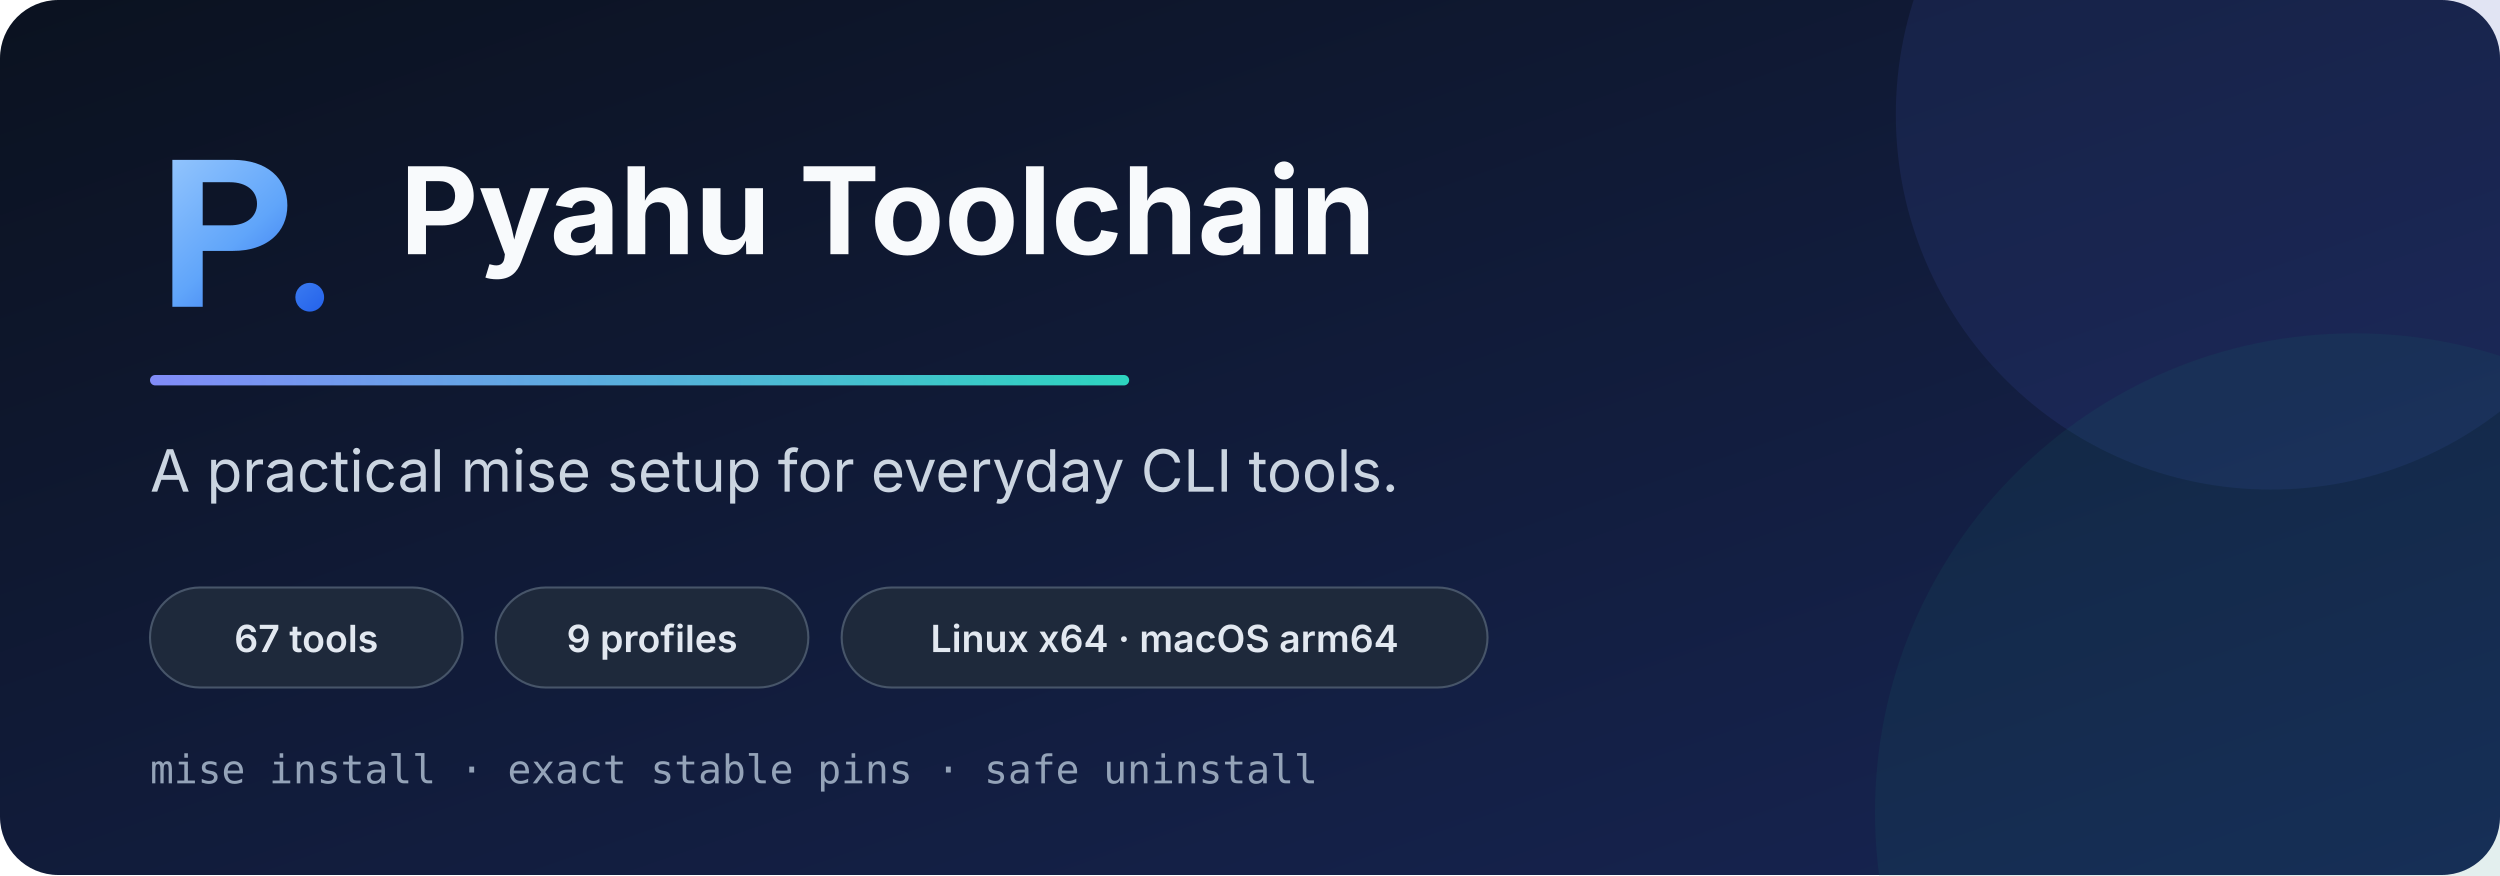
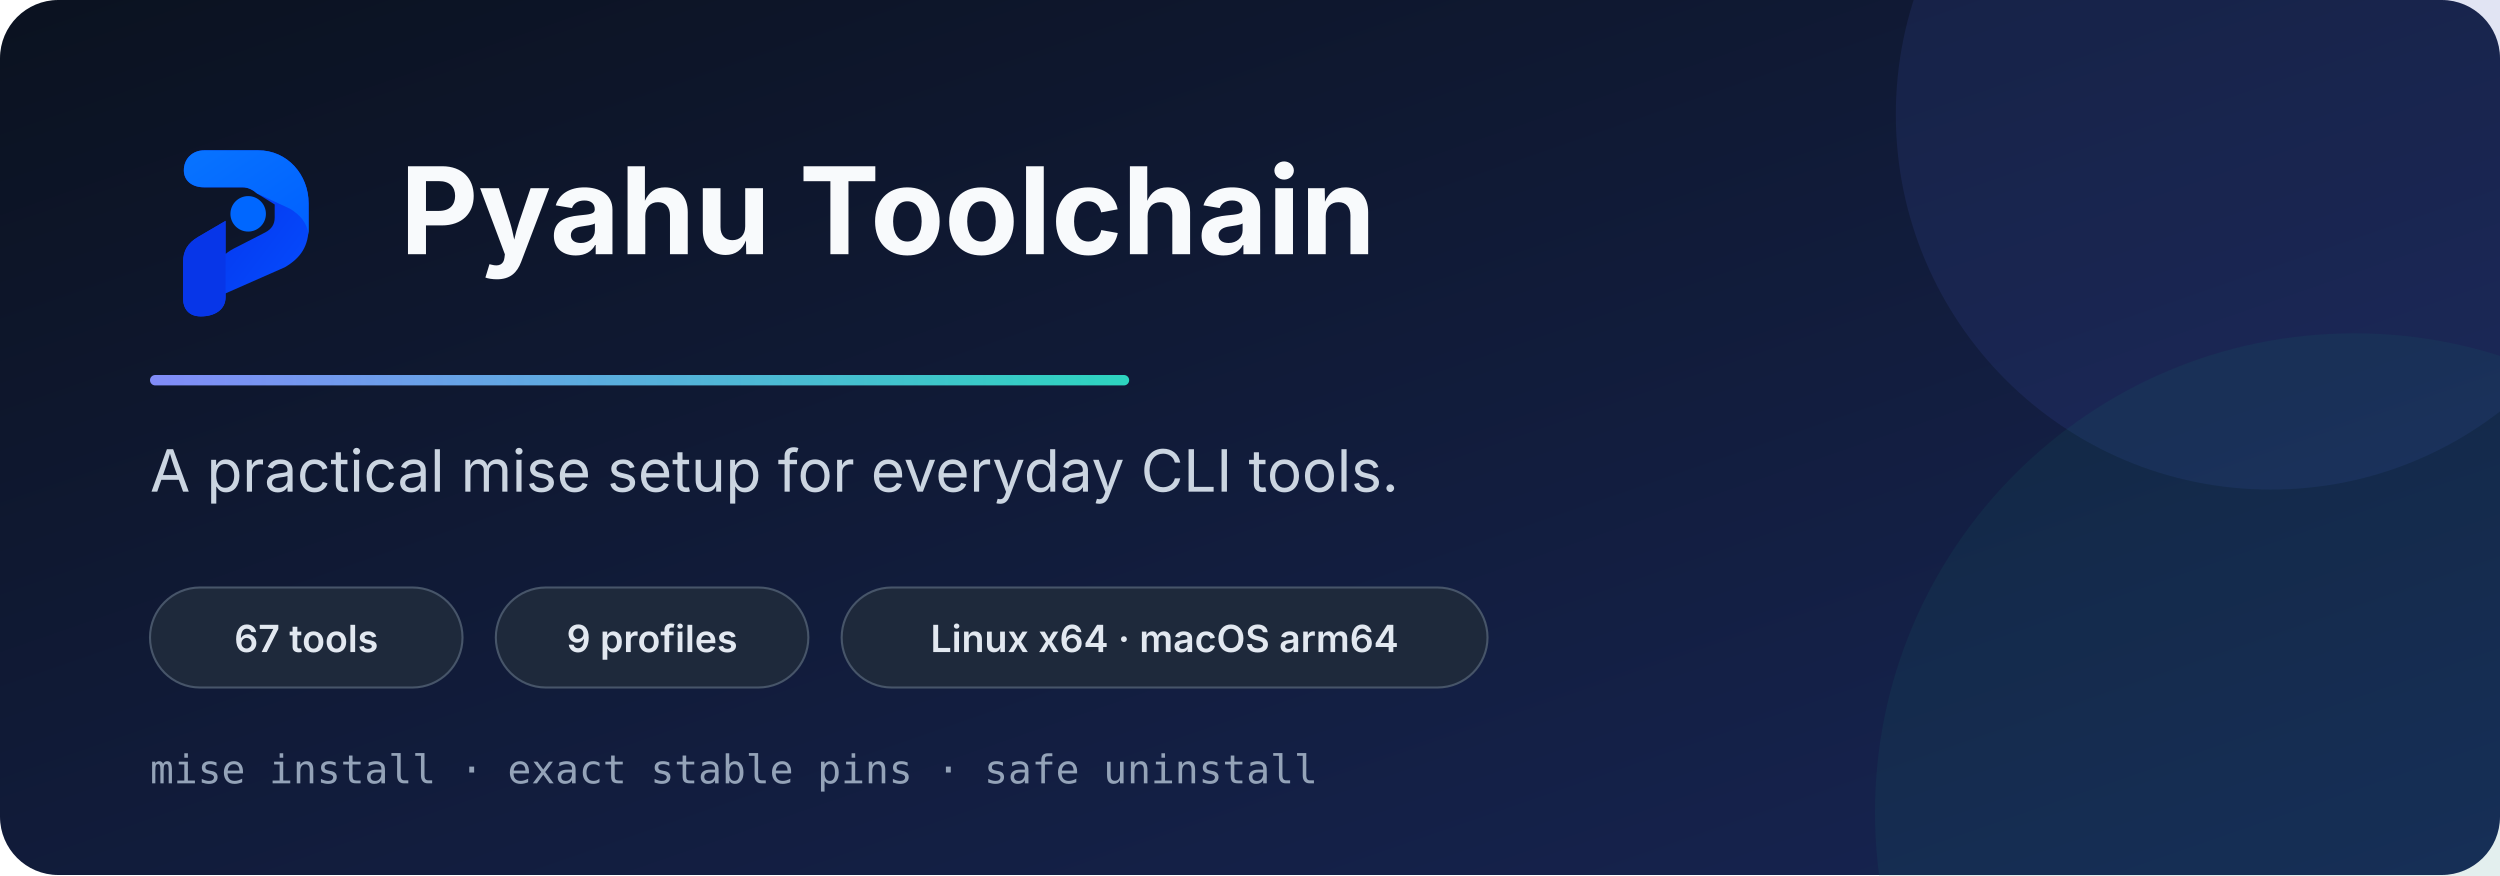
<svg xmlns="http://www.w3.org/2000/svg" viewBox="0 0 1200 420" role="img" aria-labelledby="title desc">
  <defs>
    <linearGradient id="background" x1="0" y1="0" x2="1" y2="1">
      <stop offset="0" stop-color="#0b1220" />
      <stop offset="1" stop-color="#172554" />
    </linearGradient>
    <linearGradient id="accent" x1="0" y1="0" x2="1" y2="0">
      <stop offset="0" stop-color="#818cf8" />
      <stop offset="1" stop-color="#2dd4bf" />
    </linearGradient>
-     <linearGradient id="pyahu-mark" x1="14" y1="10" x2="106" y2="110" gradientUnits="userSpaceOnUse">
-       <stop stop-color="#93C5FD" />
-       <stop offset="0.5" stop-color="#60A5FA" />
-       <stop offset="1" stop-color="#2563EB" />
+     <linearGradient id="pyahu-body" x1="0" y1="0" x2="1" y2="1">
+       <stop stop-color="#042DE8" />
+       <stop offset="1" stop-color="#064FFF" />
+     </linearGradient>
+     <linearGradient id="pyahu-top" x1="0" y1="0" x2="1" y2="1">
+       <stop stop-color="#0874FF" />
+       <stop offset="1" stop-color="#0060FF" />
    </linearGradient>
  </defs>
  <rect width="1200" height="420" rx="28" fill="url(#background)" />
  <circle cx="1090" cy="55" r="180" fill="#4051b5" opacity=".16" />
  <circle cx="1130" cy="390" r="230" fill="#0f766e" opacity=".12" />
  <g transform="translate(72 66) scale(.7666667)">
-     <path fill="url(#pyahu-mark)" fill-rule="evenodd" d="M14 106V14h38c21 0 34 11.5 34 28.5S73 71 52 71H33v35H14Zm19-51h17c10.5 0 17-5.5 17-13.5S60.5 28 50 28H33v27Z" />
-     <circle cx="100" cy="100" r="9" fill="url(#pyahu-mark)" />
+     <g transform="translate(20.695 8) scale(0.122066)">
+       <path d="M110 0H385C536 0 644 126 644 272V394C644 489 606 551 522 600L218 734V754C218 816 164 852 91 852C31 852 0 815 0 758V575C0 514 25 475 78 444L218 362V532C233 519 251 508 282 493L422 421C454 404 470 380 470 345V278L380 222C358 203 334 190 305 190H108C47 190 4 157 4 103C4 45 46 0 110 0Z" fill="url(#pyahu-body)" />
+       <path d="M110 0H385C536 0 644 126 644 272V432C634 367 599 332 549 300L380 222C358 203 334 190 305 190H108C47 190 4 157 4 103C4 45 46 0 110 0Z" fill="url(#pyahu-top)" />
+       <path d="M218 362V754C218 816 164 852 91 852C31 852 0 815 0 758V575C0 514 25 475 78 444Z" fill="#0736E8" />
+       <circle cx="334" cy="326" r="91" fill="#0067FF" />
+     </g>
  </g>
  <text x="192" y="122" fill="#f8fafc" font-family="Inter, ui-sans-serif, system-ui, sans-serif" font-size="58" font-weight="700">Pyahu Toolchain</text>
  <rect x="72" y="180" width="470" height="5" rx="2.5" fill="url(#accent)" />
  <text x="72" y="236" fill="#cbd5e1" font-family="Inter, ui-sans-serif, system-ui, sans-serif" font-size="28">A practical mise setup for everyday CLI tools.</text>
  <g font-family="Inter, ui-sans-serif, system-ui, sans-serif" font-size="18" font-weight="600">
    <g transform="translate(72 282)">
      <rect width="150" height="48" rx="24" fill="#1e293b" stroke="#475569" />
      <text x="75" y="31" text-anchor="middle" fill="#e2e8f0">67 tools</text>
    </g>
    <g transform="translate(238 282)">
      <rect width="150" height="48" rx="24" fill="#1e293b" stroke="#475569" />
      <text x="75" y="31" text-anchor="middle" fill="#e2e8f0">9 profiles</text>
    </g>
    <g transform="translate(404 282)">
      <rect width="310" height="48" rx="24" fill="#1e293b" stroke="#475569" />
      <text x="155" y="31" text-anchor="middle" fill="#e2e8f0">Linux x64 · macOS arm64</text>
    </g>
  </g>
  <text x="72" y="376" fill="#94a3b8" font-family="ui-monospace, SFMono-Regular, Menlo, monospace" font-size="19">mise install · exact stable pins · safe uninstall</text>
</svg>
